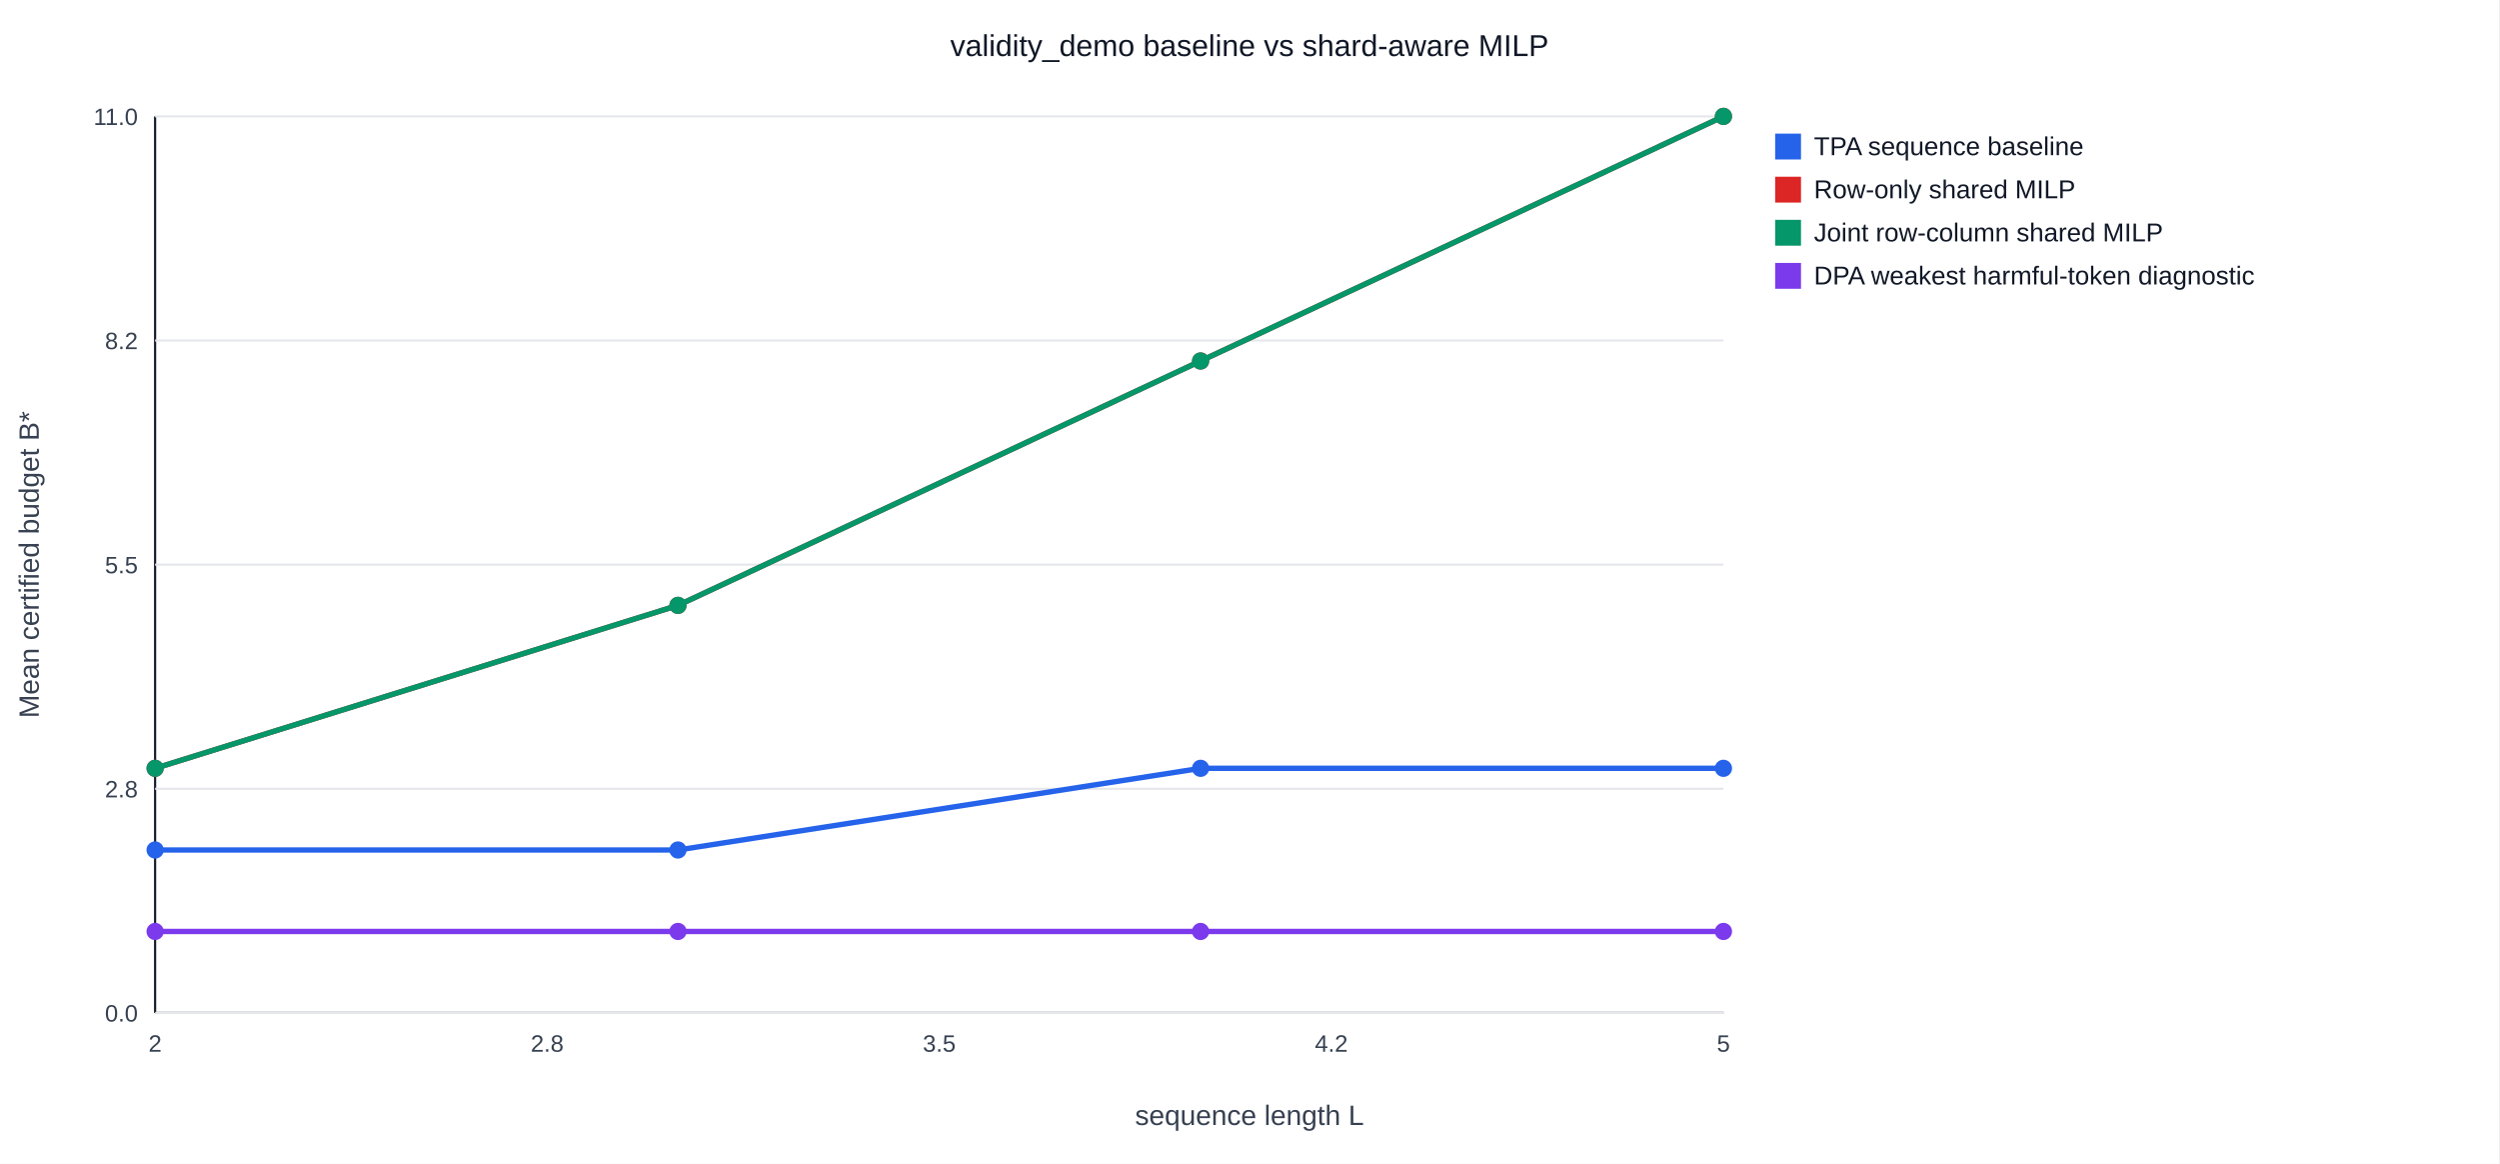
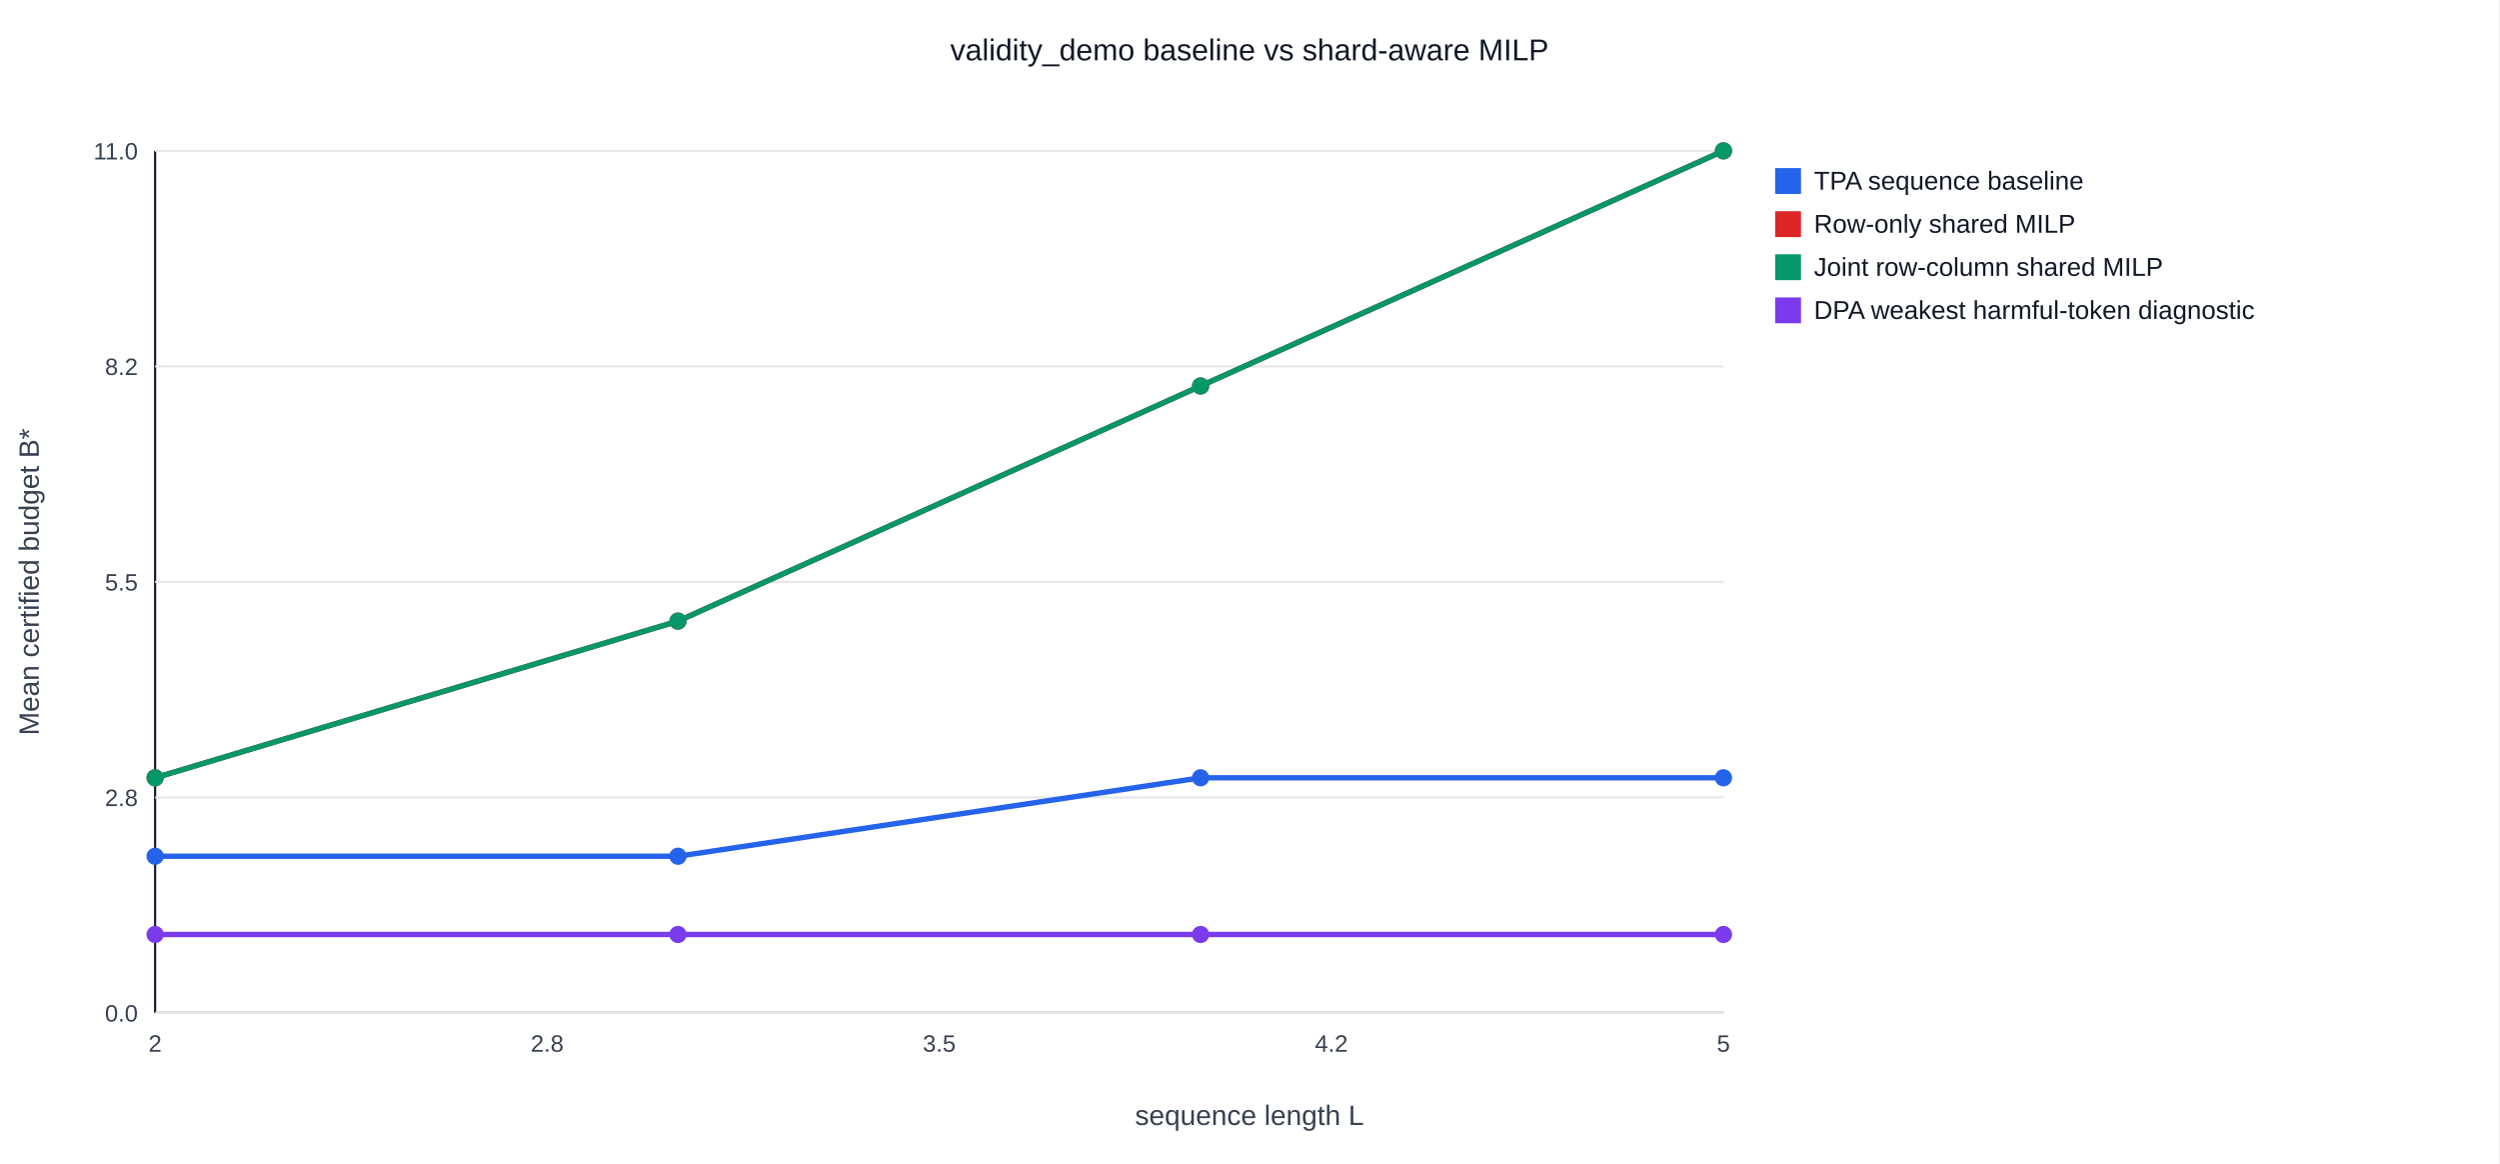
<svg xmlns="http://www.w3.org/2000/svg" width="1160" height="540" viewBox="0 0 1160 540">
  <rect width="100%" height="100%" fill="#ffffff" />
-   <text x="580.0" y="26" text-anchor="middle" font-family="Arial, sans-serif" font-size="14" fill="#111827">validity_demo baseline vs shard-aware MILP</text>
-   <line x1="72" y1="54" x2="72" y2="470" stroke="#111827" />
+   <text x="580.0" y="28" text-anchor="middle" font-family="Arial, sans-serif" font-size="14" fill="#111827">validity_demo baseline vs shard-aware MILP</text>
+   <line x1="72" y1="70" x2="72" y2="470" stroke="#111827" />
  <line x1="72" y1="470" x2="800" y2="470" stroke="#111827" />
  <text x="580.0" y="522" text-anchor="middle" font-family="Arial, sans-serif" font-size="13" fill="#374151">sequence length L</text>
-   <text x="18" y="262.0" transform="rotate(-90 18 262.0)" text-anchor="middle" font-family="Arial, sans-serif" font-size="13" fill="#374151">Mean certified budget B*</text>
+   <text x="18" y="270.0" transform="rotate(-90 18 270.0)" text-anchor="middle" font-family="Arial, sans-serif" font-size="13" fill="#374151">Mean certified budget B*</text>
  <line x1="72" y1="470.0" x2="800" y2="470.0" stroke="#e5e7eb" />
  <text x="64" y="474.0" text-anchor="end" font-family="Arial, sans-serif" font-size="11" fill="#374151">0.0</text>
-   <line x1="72" y1="366.0" x2="800" y2="366.0" stroke="#e5e7eb" />
-   <text x="64" y="370.0" text-anchor="end" font-family="Arial, sans-serif" font-size="11" fill="#374151">2.8</text>
-   <line x1="72" y1="262.0" x2="800" y2="262.0" stroke="#e5e7eb" />
-   <text x="64" y="266.0" text-anchor="end" font-family="Arial, sans-serif" font-size="11" fill="#374151">5.5</text>
-   <line x1="72" y1="158.0" x2="800" y2="158.0" stroke="#e5e7eb" />
-   <text x="64" y="162.0" text-anchor="end" font-family="Arial, sans-serif" font-size="11" fill="#374151">8.2</text>
-   <line x1="72" y1="54.0" x2="800" y2="54.0" stroke="#e5e7eb" />
-   <text x="64" y="58.0" text-anchor="end" font-family="Arial, sans-serif" font-size="11" fill="#374151">11.0</text>
+   <line x1="72" y1="370.0" x2="800" y2="370.0" stroke="#e5e7eb" />
+   <text x="64" y="374.0" text-anchor="end" font-family="Arial, sans-serif" font-size="11" fill="#374151">2.8</text>
+   <line x1="72" y1="270.0" x2="800" y2="270.0" stroke="#e5e7eb" />
+   <text x="64" y="274.0" text-anchor="end" font-family="Arial, sans-serif" font-size="11" fill="#374151">5.5</text>
+   <line x1="72" y1="170.0" x2="800" y2="170.0" stroke="#e5e7eb" />
+   <text x="64" y="174.0" text-anchor="end" font-family="Arial, sans-serif" font-size="11" fill="#374151">8.2</text>
+   <line x1="72" y1="70.0" x2="800" y2="70.0" stroke="#e5e7eb" />
+   <text x="64" y="74.0" text-anchor="end" font-family="Arial, sans-serif" font-size="11" fill="#374151">11.0</text>
  <text x="72.0" y="488" text-anchor="middle" font-family="Arial, sans-serif" font-size="11" fill="#374151">2</text>
  <text x="254.0" y="488" text-anchor="middle" font-family="Arial, sans-serif" font-size="11" fill="#374151">2.8</text>
  <text x="436.0" y="488" text-anchor="middle" font-family="Arial, sans-serif" font-size="11" fill="#374151">3.5</text>
  <text x="618.0" y="488" text-anchor="middle" font-family="Arial, sans-serif" font-size="11" fill="#374151">4.2</text>
  <text x="800.0" y="488" text-anchor="middle" font-family="Arial, sans-serif" font-size="11" fill="#374151">5</text>
-   <polyline points="72.0,394.4 314.7,394.4 557.3,356.5 800.0,356.5" fill="none" stroke="#2563eb" stroke-width="2.5" />
-   <circle cx="72.0" cy="394.4" r="4" fill="#2563eb" />
-   <circle cx="314.7" cy="394.4" r="4" fill="#2563eb" />
-   <circle cx="557.3" cy="356.5" r="4" fill="#2563eb" />
-   <circle cx="800.0" cy="356.5" r="4" fill="#2563eb" />
-   <rect x="824" y="62" width="12" height="12" fill="#2563eb" />
-   <text x="842" y="72" font-family="Arial, sans-serif" font-size="12" fill="#111827">TPA sequence baseline</text>
-   <polyline points="72.0,356.5 314.7,280.9 557.3,167.5 800.0,54.0" fill="none" stroke="#dc2626" stroke-width="2.5" />
-   <circle cx="72.0" cy="356.5" r="4" fill="#dc2626" />
-   <circle cx="314.7" cy="280.9" r="4" fill="#dc2626" />
-   <circle cx="557.3" cy="167.5" r="4" fill="#dc2626" />
-   <circle cx="800.0" cy="54.0" r="4" fill="#dc2626" />
-   <rect x="824" y="82" width="12" height="12" fill="#dc2626" />
-   <text x="842" y="92" font-family="Arial, sans-serif" font-size="12" fill="#111827">Row-only shared MILP</text>
-   <polyline points="72.0,356.5 314.7,280.9 557.3,167.5 800.0,54.0" fill="none" stroke="#059669" stroke-width="2.5" />
-   <circle cx="72.0" cy="356.5" r="4" fill="#059669" />
-   <circle cx="314.7" cy="280.9" r="4" fill="#059669" />
-   <circle cx="557.3" cy="167.5" r="4" fill="#059669" />
-   <circle cx="800.0" cy="54.0" r="4" fill="#059669" />
-   <rect x="824" y="102" width="12" height="12" fill="#059669" />
-   <text x="842" y="112" font-family="Arial, sans-serif" font-size="12" fill="#111827">Joint row-column shared MILP</text>
-   <polyline points="72.0,432.2 314.7,432.2 557.3,432.2 800.0,432.2" fill="none" stroke="#7c3aed" stroke-width="2.5" />
-   <circle cx="72.0" cy="432.2" r="4" fill="#7c3aed" />
-   <circle cx="314.7" cy="432.2" r="4" fill="#7c3aed" />
-   <circle cx="557.3" cy="432.2" r="4" fill="#7c3aed" />
-   <circle cx="800.0" cy="432.2" r="4" fill="#7c3aed" />
-   <rect x="824" y="122" width="12" height="12" fill="#7c3aed" />
-   <text x="842" y="132" font-family="Arial, sans-serif" font-size="12" fill="#111827">DPA weakest harmful-token diagnostic</text>
+   <polyline points="72.0,397.3 314.7,397.3 557.3,360.9 800.0,360.9" fill="none" stroke="#2563eb" stroke-width="2.5" />
+   <circle cx="72.0" cy="397.3" r="4" fill="#2563eb" />
+   <circle cx="314.7" cy="397.3" r="4" fill="#2563eb" />
+   <circle cx="557.3" cy="360.9" r="4" fill="#2563eb" />
+   <circle cx="800.0" cy="360.9" r="4" fill="#2563eb" />
+   <rect x="824" y="78" width="12" height="12" fill="#2563eb" />
+   <text x="842" y="88" font-family="Arial, sans-serif" font-size="12" fill="#111827">TPA sequence baseline</text>
+   <polyline points="72.0,360.9 314.7,288.2 557.3,179.1 800.0,70.0" fill="none" stroke="#dc2626" stroke-width="2.5" />
+   <circle cx="72.0" cy="360.9" r="4" fill="#dc2626" />
+   <circle cx="314.7" cy="288.2" r="4" fill="#dc2626" />
+   <circle cx="557.3" cy="179.1" r="4" fill="#dc2626" />
+   <circle cx="800.0" cy="70.0" r="4" fill="#dc2626" />
+   <rect x="824" y="98" width="12" height="12" fill="#dc2626" />
+   <text x="842" y="108" font-family="Arial, sans-serif" font-size="12" fill="#111827">Row-only shared MILP</text>
+   <polyline points="72.0,360.9 314.7,288.2 557.3,179.1 800.0,70.0" fill="none" stroke="#059669" stroke-width="2.5" />
+   <circle cx="72.0" cy="360.9" r="4" fill="#059669" />
+   <circle cx="314.7" cy="288.2" r="4" fill="#059669" />
+   <circle cx="557.3" cy="179.1" r="4" fill="#059669" />
+   <circle cx="800.0" cy="70.0" r="4" fill="#059669" />
+   <rect x="824" y="118" width="12" height="12" fill="#059669" />
+   <text x="842" y="128" font-family="Arial, sans-serif" font-size="12" fill="#111827">Joint row-column shared MILP</text>
+   <polyline points="72.0,433.6 314.7,433.6 557.3,433.6 800.0,433.6" fill="none" stroke="#7c3aed" stroke-width="2.5" />
+   <circle cx="72.0" cy="433.6" r="4" fill="#7c3aed" />
+   <circle cx="314.7" cy="433.6" r="4" fill="#7c3aed" />
+   <circle cx="557.3" cy="433.6" r="4" fill="#7c3aed" />
+   <circle cx="800.0" cy="433.6" r="4" fill="#7c3aed" />
+   <rect x="824" y="138" width="12" height="12" fill="#7c3aed" />
+   <text x="842" y="148" font-family="Arial, sans-serif" font-size="12" fill="#111827">DPA weakest harmful-token diagnostic</text>
</svg>
